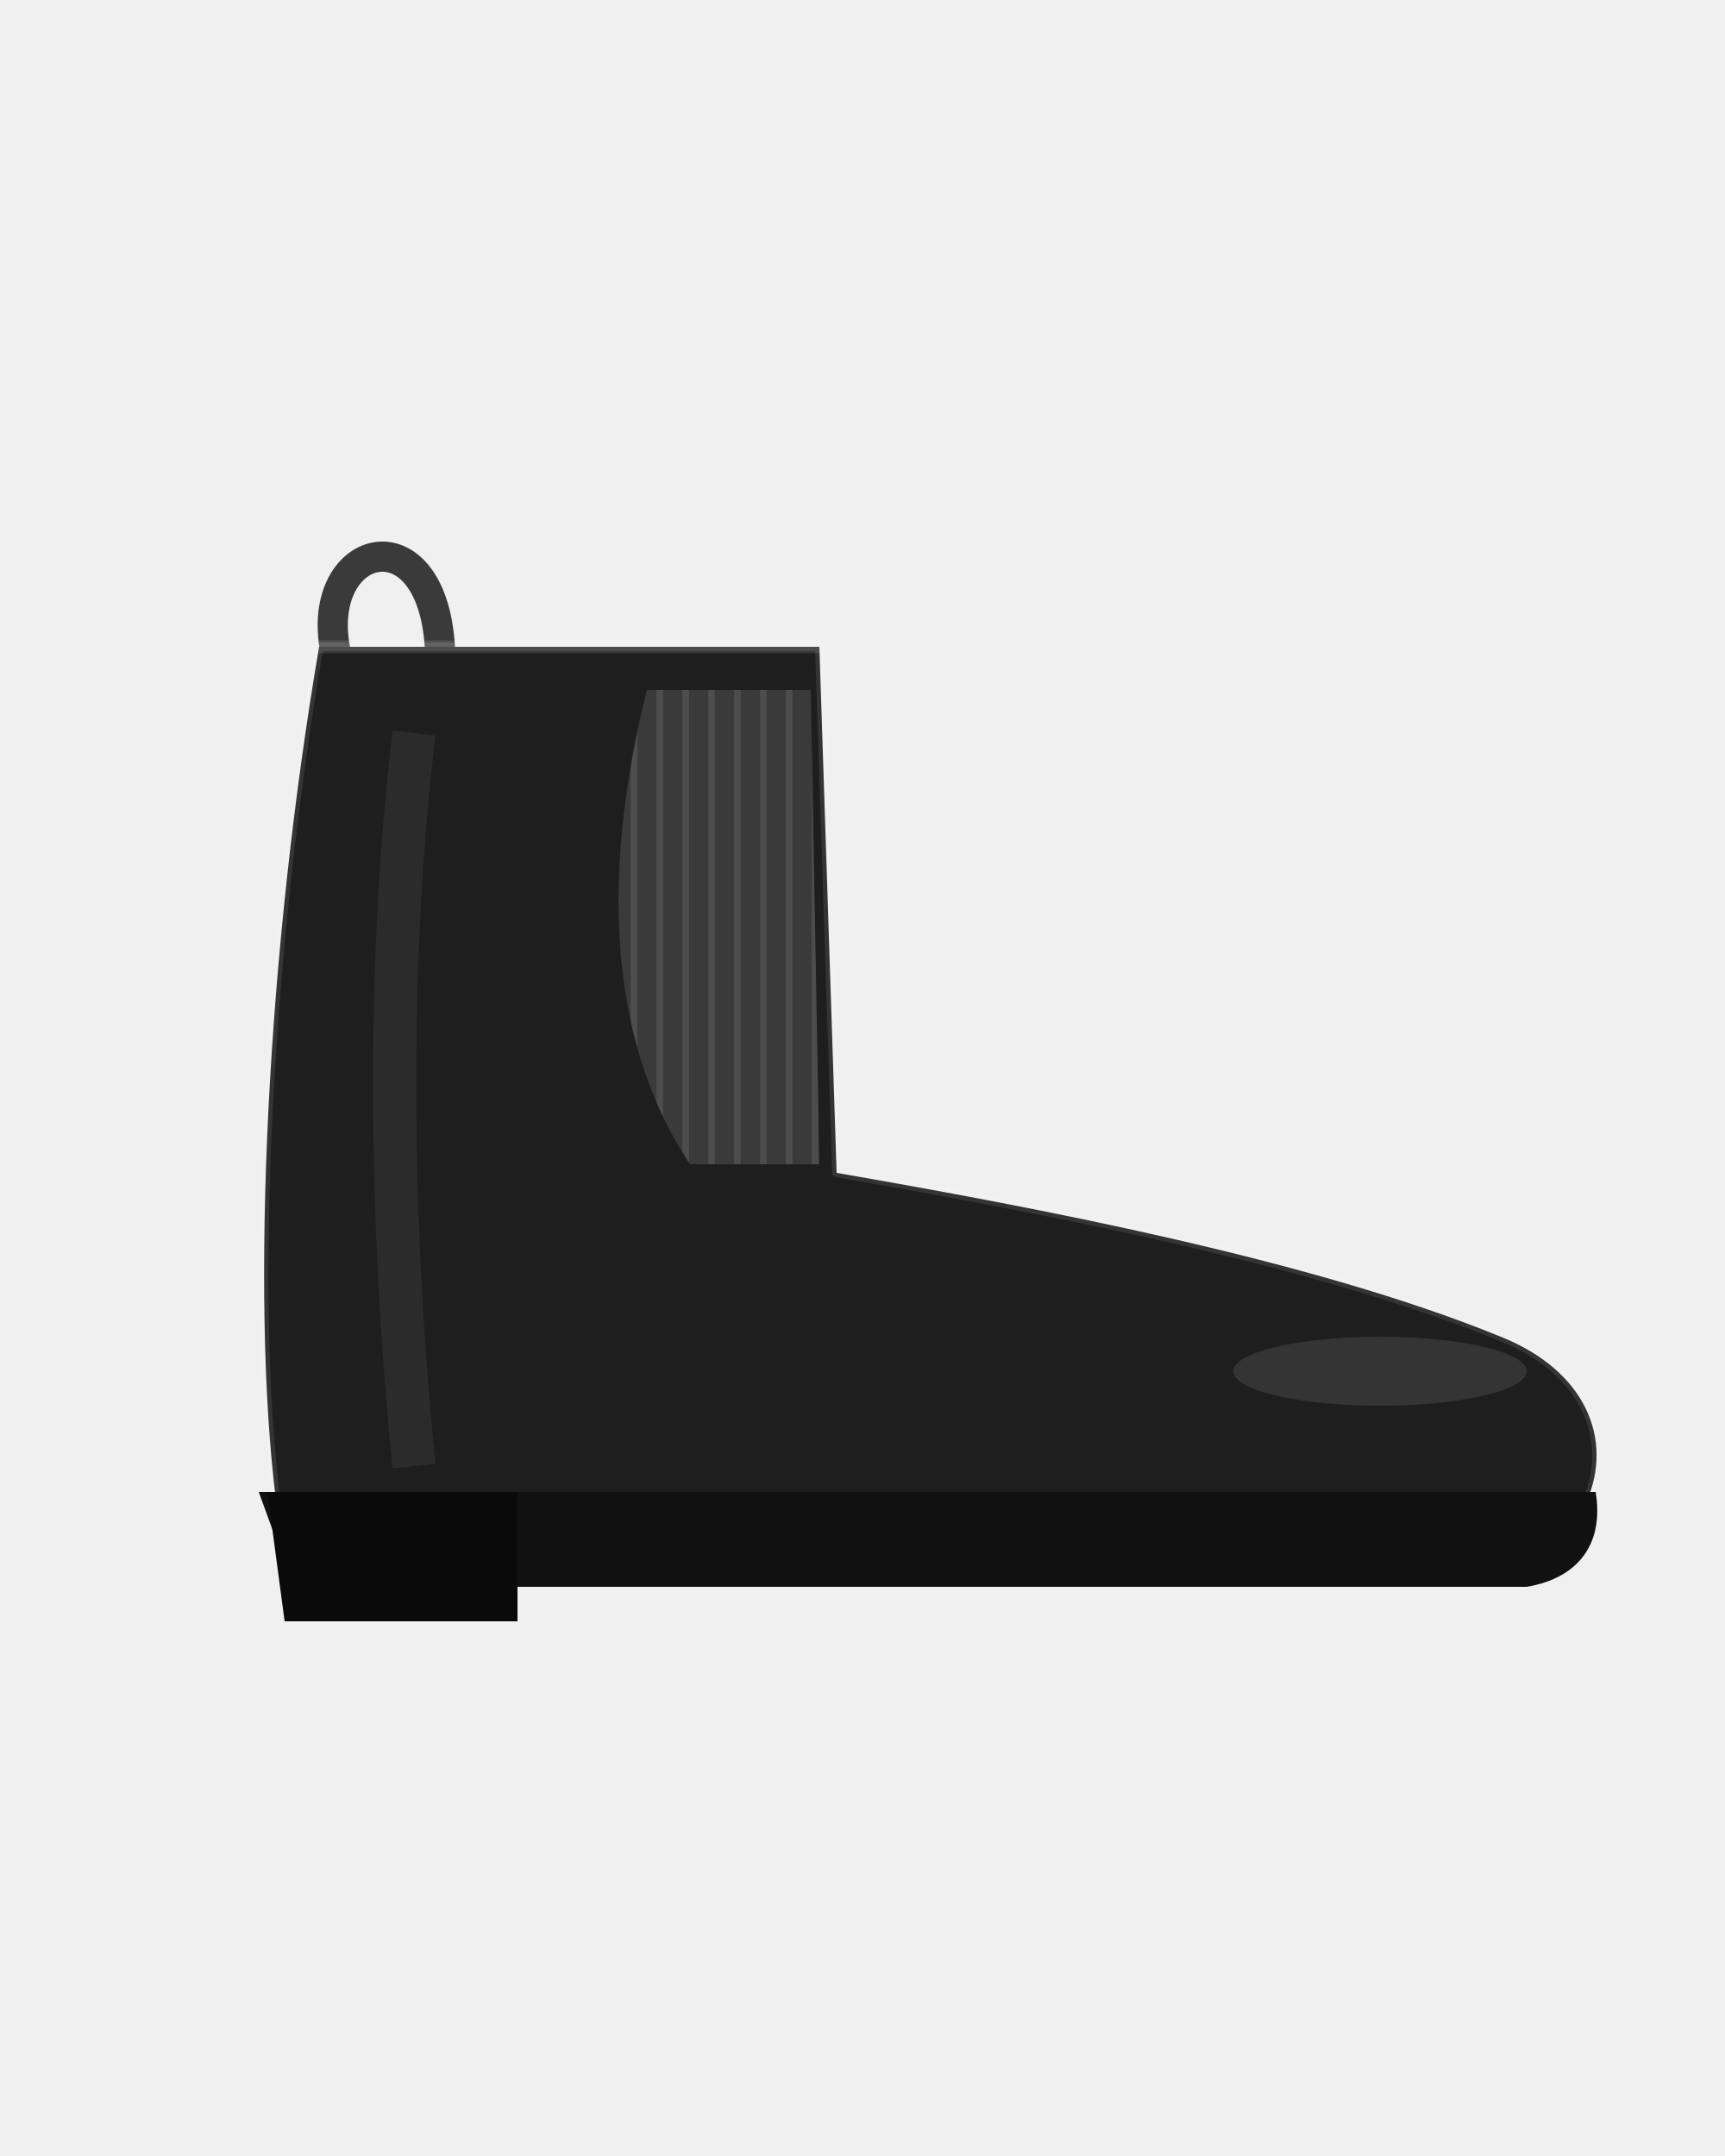
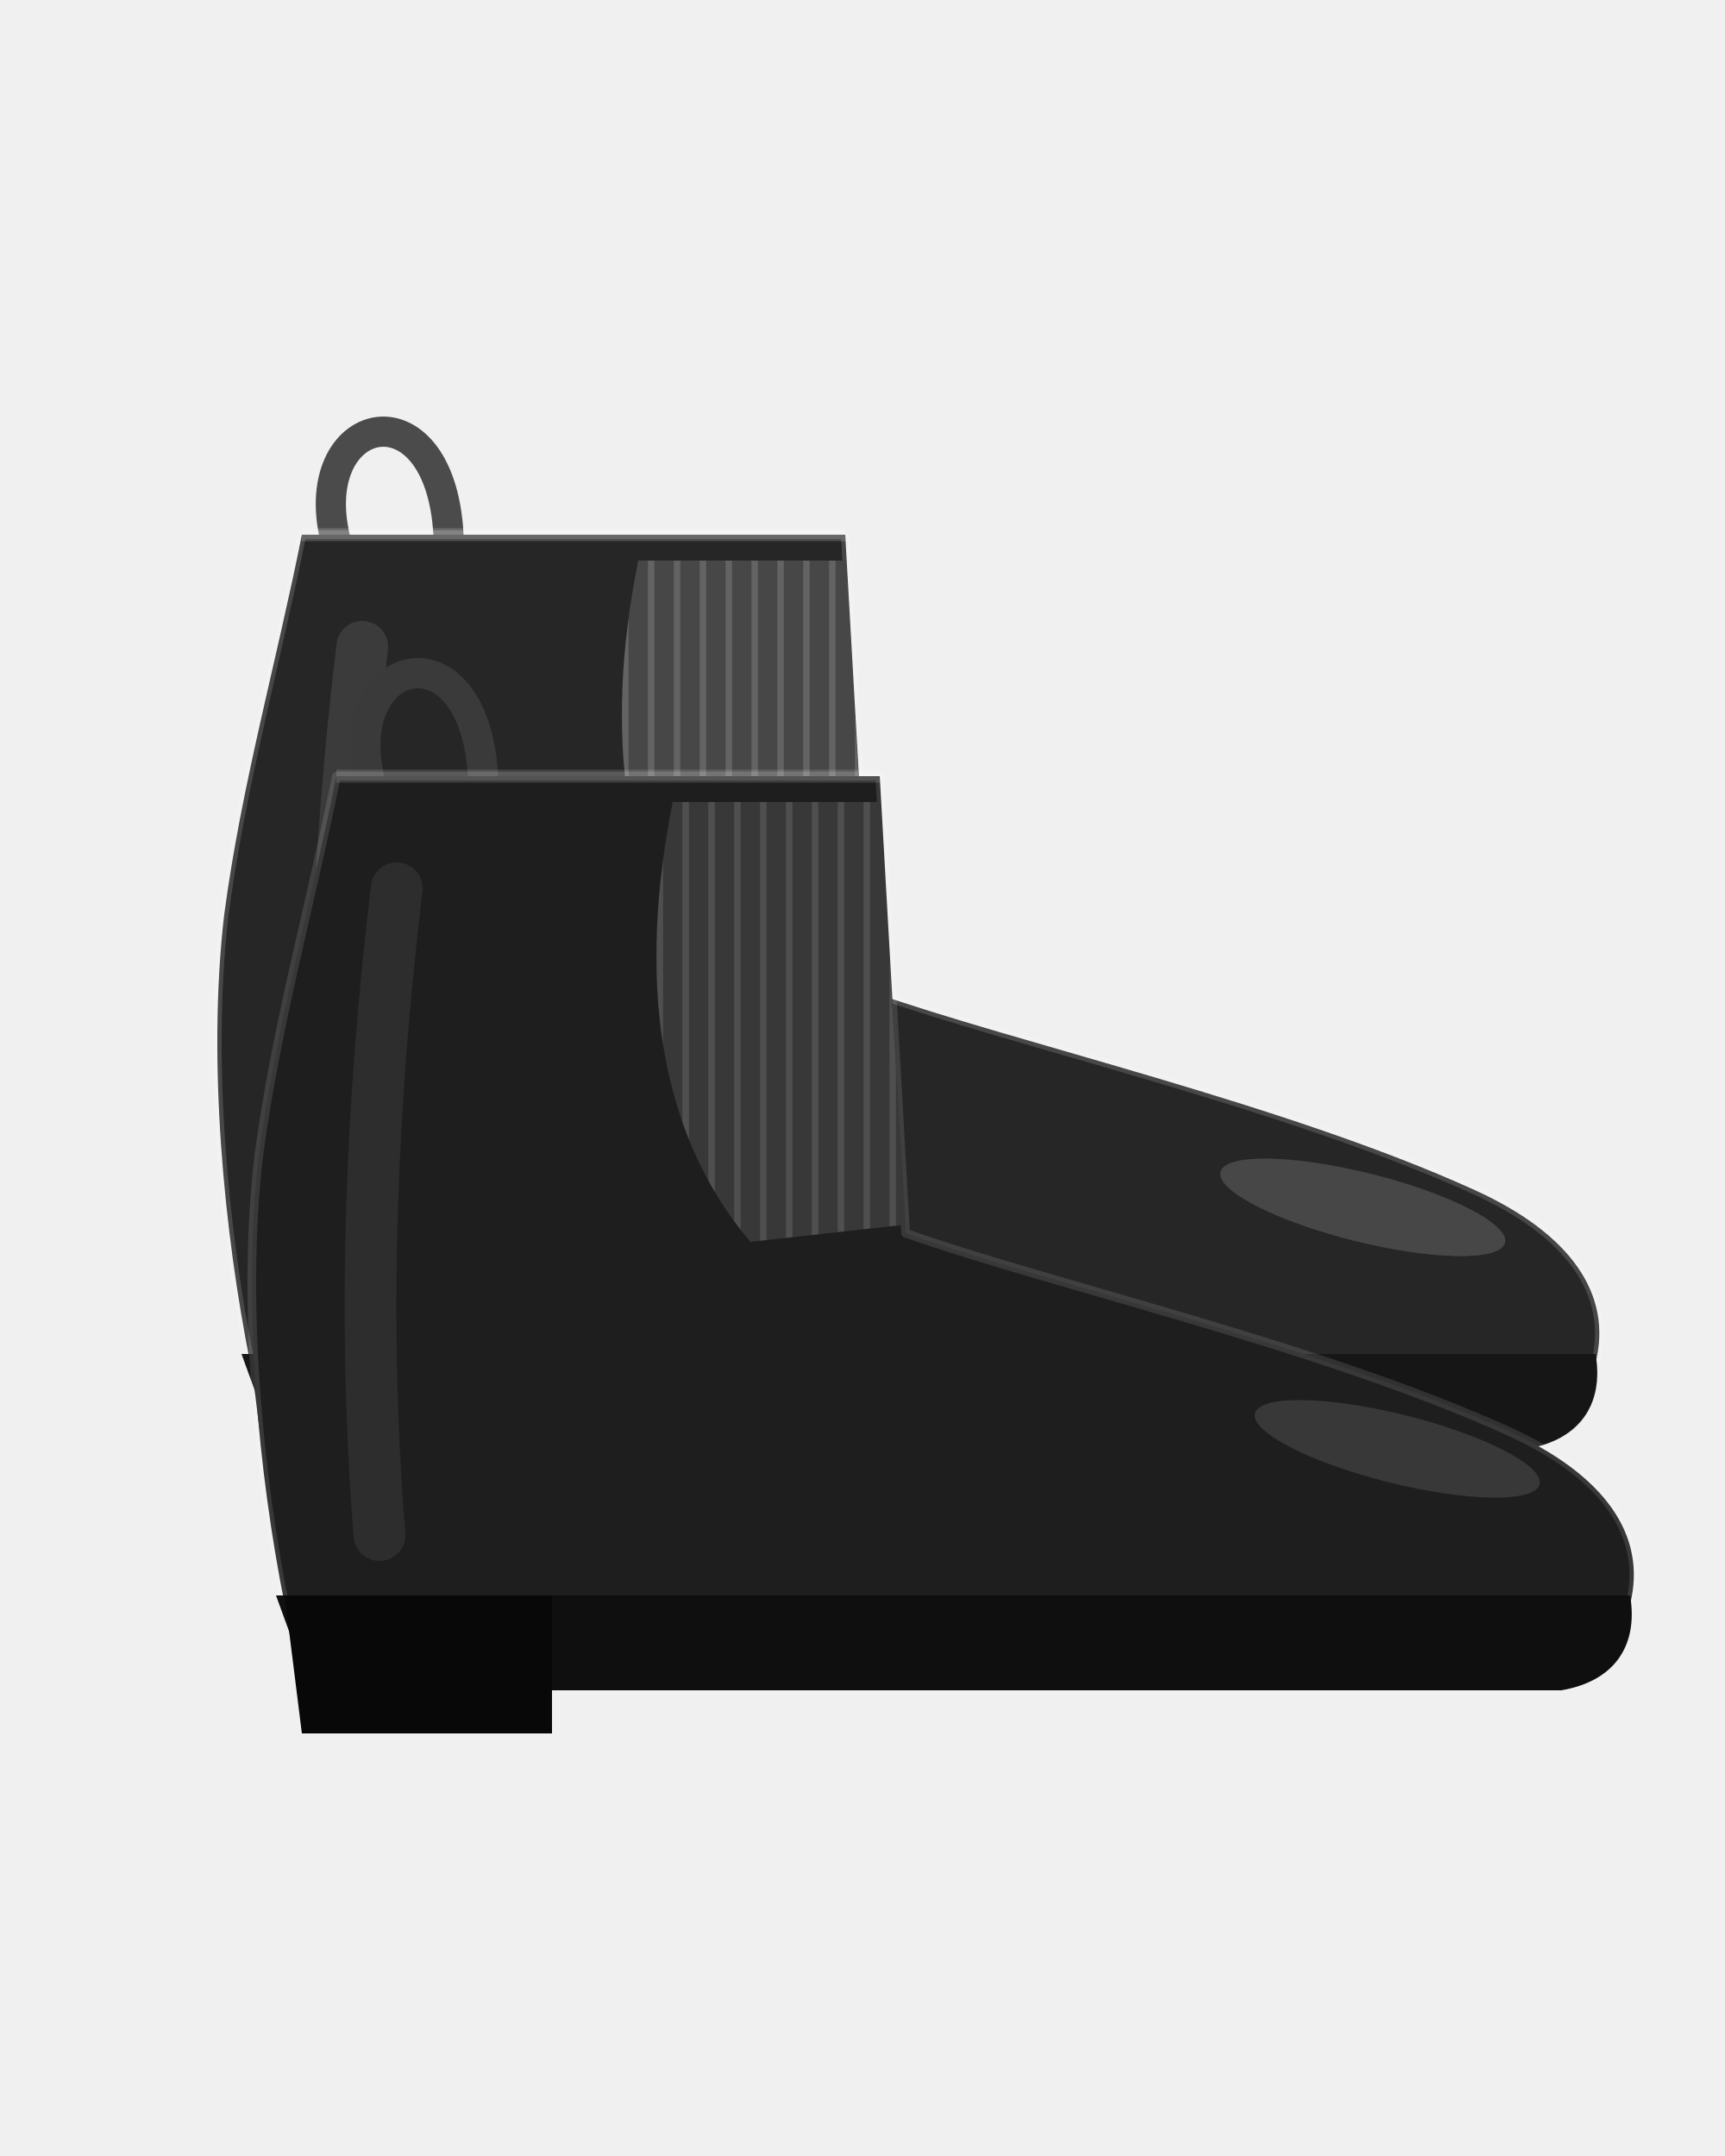
<svg xmlns="http://www.w3.org/2000/svg" viewBox="0 0 400 500">
  <defs>
    <pattern id="elastic" width="6" height="10" patternUnits="userSpaceOnUse">
-       <path d="M3 0v10" stroke="#fff" stroke-opacity=".1" stroke-width="1.5" />
+       <path d="M3 0v10" stroke="#fff" stroke-opacity=".12" stroke-width="1.5" />
    </pattern>
+     <g id="s">
+       <path d="M80 152c-8-30 24-38 26-2" fill="none" stroke="#3a3a3a" stroke-width="7" stroke-linecap="round" />
+       <path d="M72 150h126l6 106c34 12 96 26 140 46 22 10 32 24 28 40H60c-6-30-10-70-6-104 4-30 12-58 18-88z" fill="#1e1e1e" stroke="#fff" stroke-opacity=".12" stroke-width="2" stroke-linejoin="round" />
+       <path d="M150 156c-8 40-4 76 18 102l36-4-6-98z" fill="#383838" />
+       <path d="M150 156c-8 40-4 76 18 102l36-4-6-98z" fill="url(#elastic)" />
+       <path d="M72 150h126" stroke="#fff" stroke-opacity=".14" stroke-width="3" />
+       <path d="M86 176c-6 50-8 100-4 150" fill="none" stroke="#fff" stroke-opacity=".07" stroke-width="12" stroke-linecap="round" />
+       <ellipse cx="318" cy="306" rx="34" ry="8" fill="#fff" opacity=".12" transform="rotate(14 318 306)" />
+       <path d="M58 340h314c2 12-4 20-16 22H66z" fill="#0f0f0f" />
+       <path d="M60 340h62v32H64z" fill="#080808" />
+     </g>
  </defs>
-   <path d="M78 152c-6-26 22-34 24-2" fill="none" stroke="#3a3a3a" stroke-width="7" stroke-linecap="round" />
-   <path d="M74 150h116l4 122c46 8 110 20 154 38 20 8 26 24 20 38H64c-6-48-2-128 10-198z" fill="#1e1e1e" stroke="#fff" stroke-opacity=".1" stroke-width="2" stroke-linejoin="round" />
-   <path d="M150 160c-10 40-10 80 10 110h30l-2-110z" fill="#3a3a3a" />
-   <path d="M150 160c-10 40-10 80 10 110h30l-2-110z" fill="url(#elastic)" />
-   <path d="M74 150h116" stroke="#fff" stroke-opacity=".12" stroke-width="3" />
-   <ellipse cx="320" cy="318" rx="34" ry="8" fill="#fff" opacity=".1" />
-   <path d="M96 170c-6 50-6 110 0 170" fill="none" stroke="#fff" stroke-opacity=".06" stroke-width="10" />
-   <path d="M60 346h310c2 12-4 20-16 22H68z" fill="#111" />
-   <path d="M62 346h58v30H66z" fill="#0a0a0a" />
+   <g transform="translate(6 30)">
+     <use href="#s" transform="translate(-8 -56)" style="filter:brightness(1.6)" />
+     <use href="#s" />
+   </g>
</svg>
